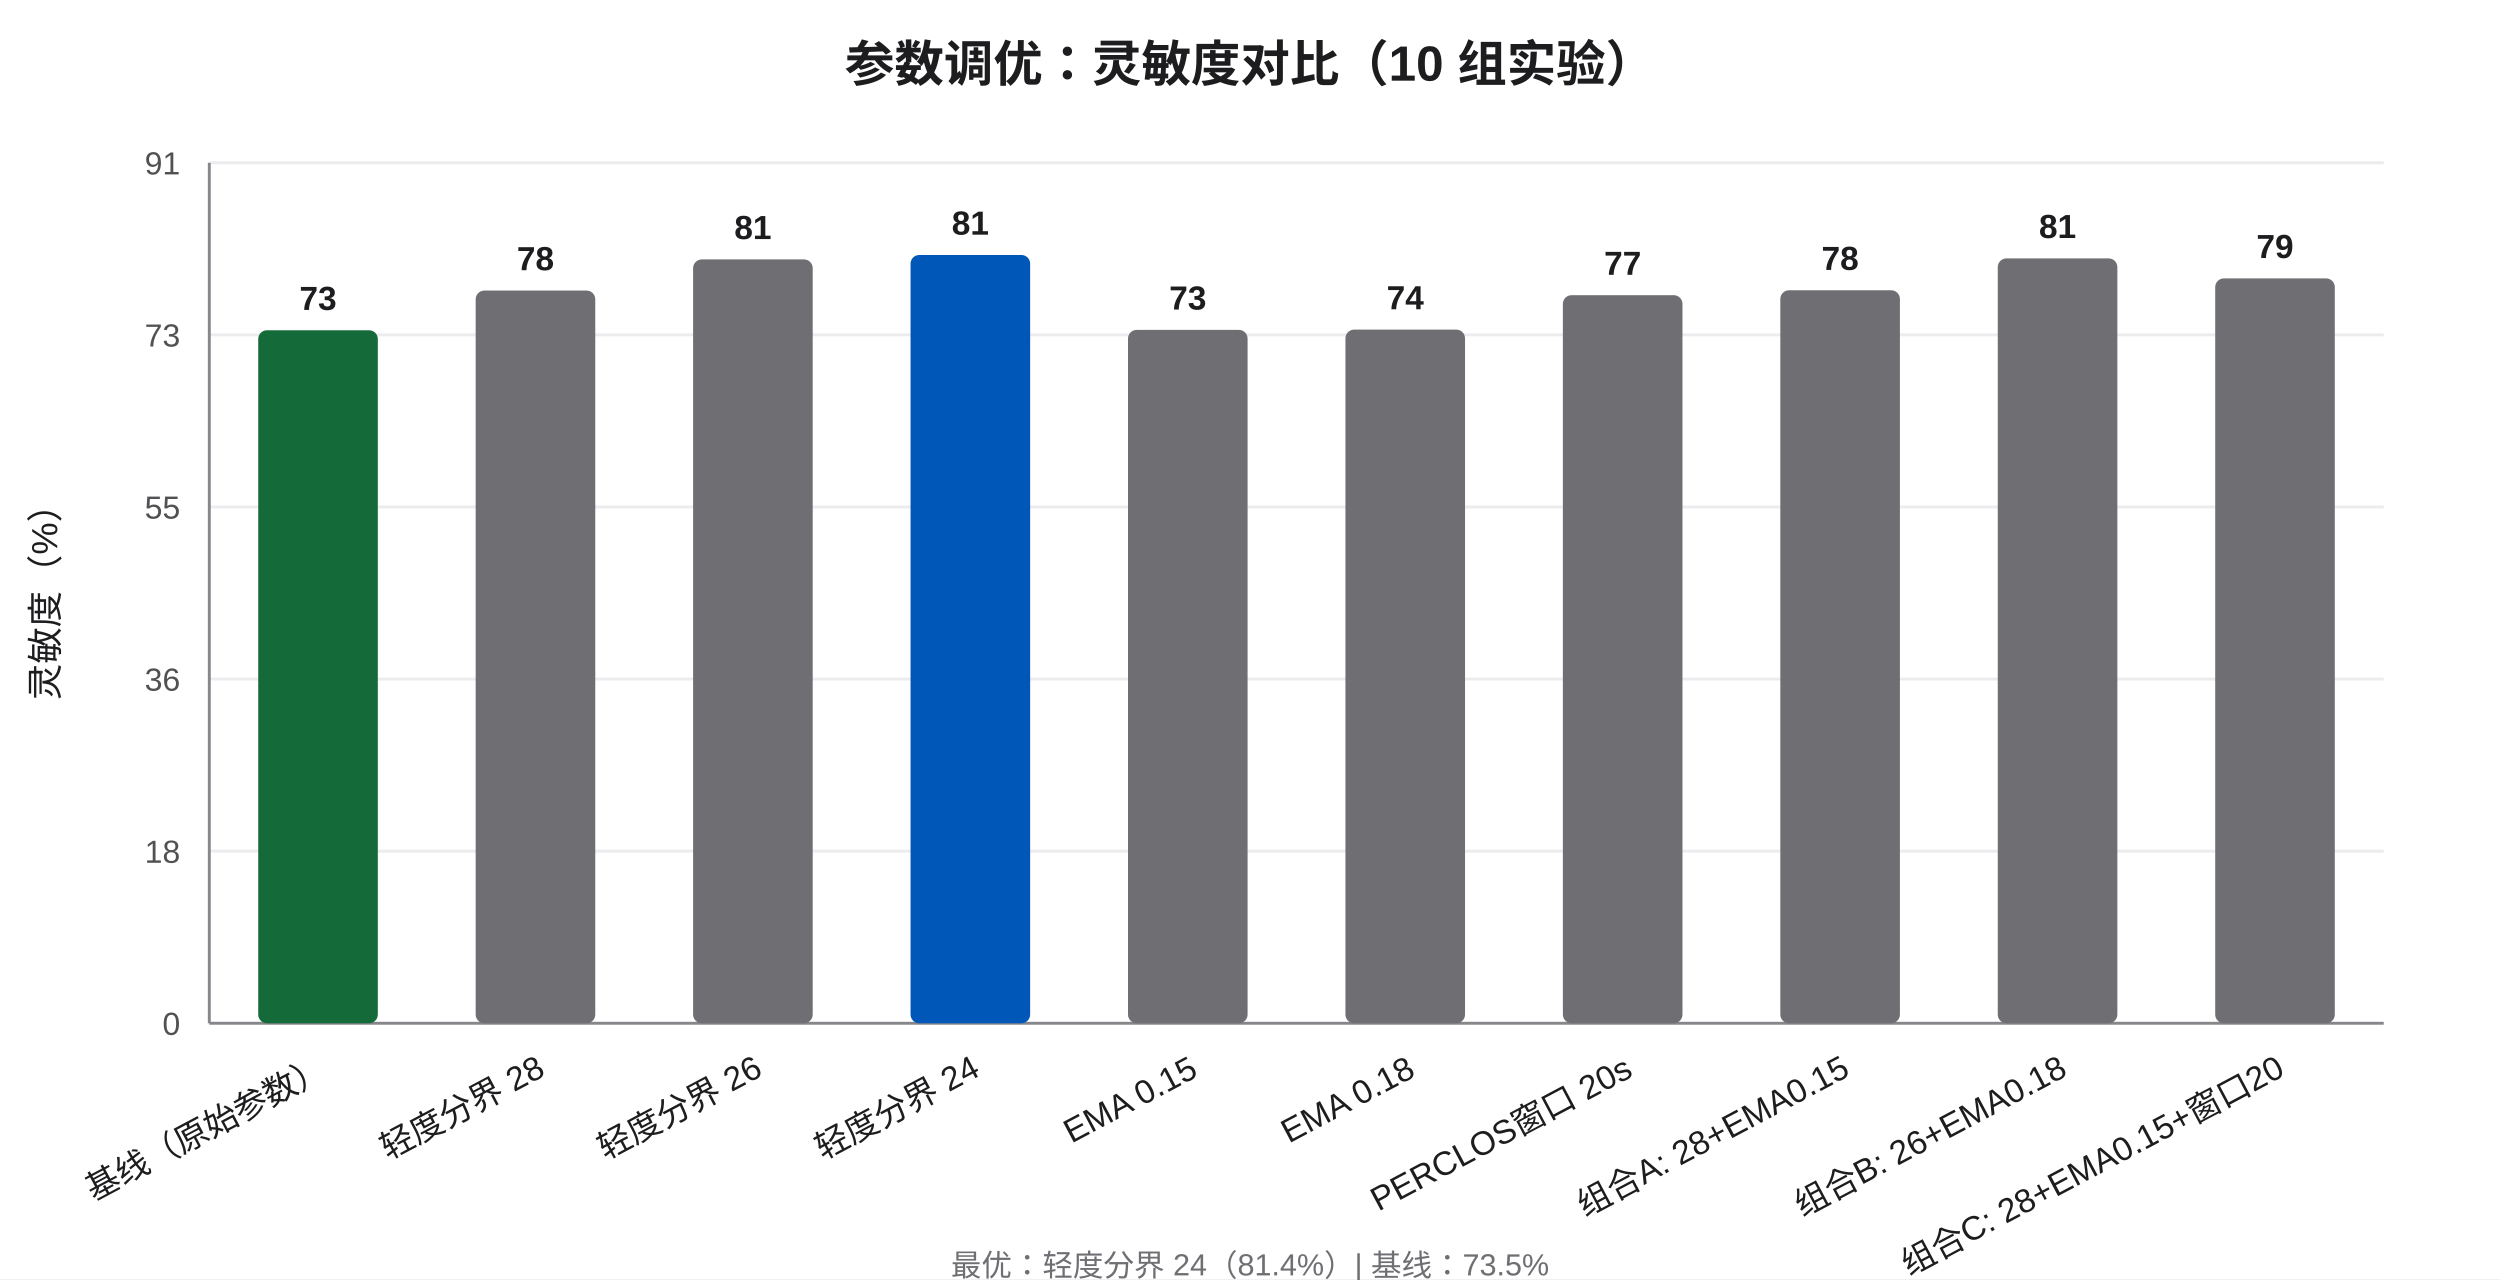
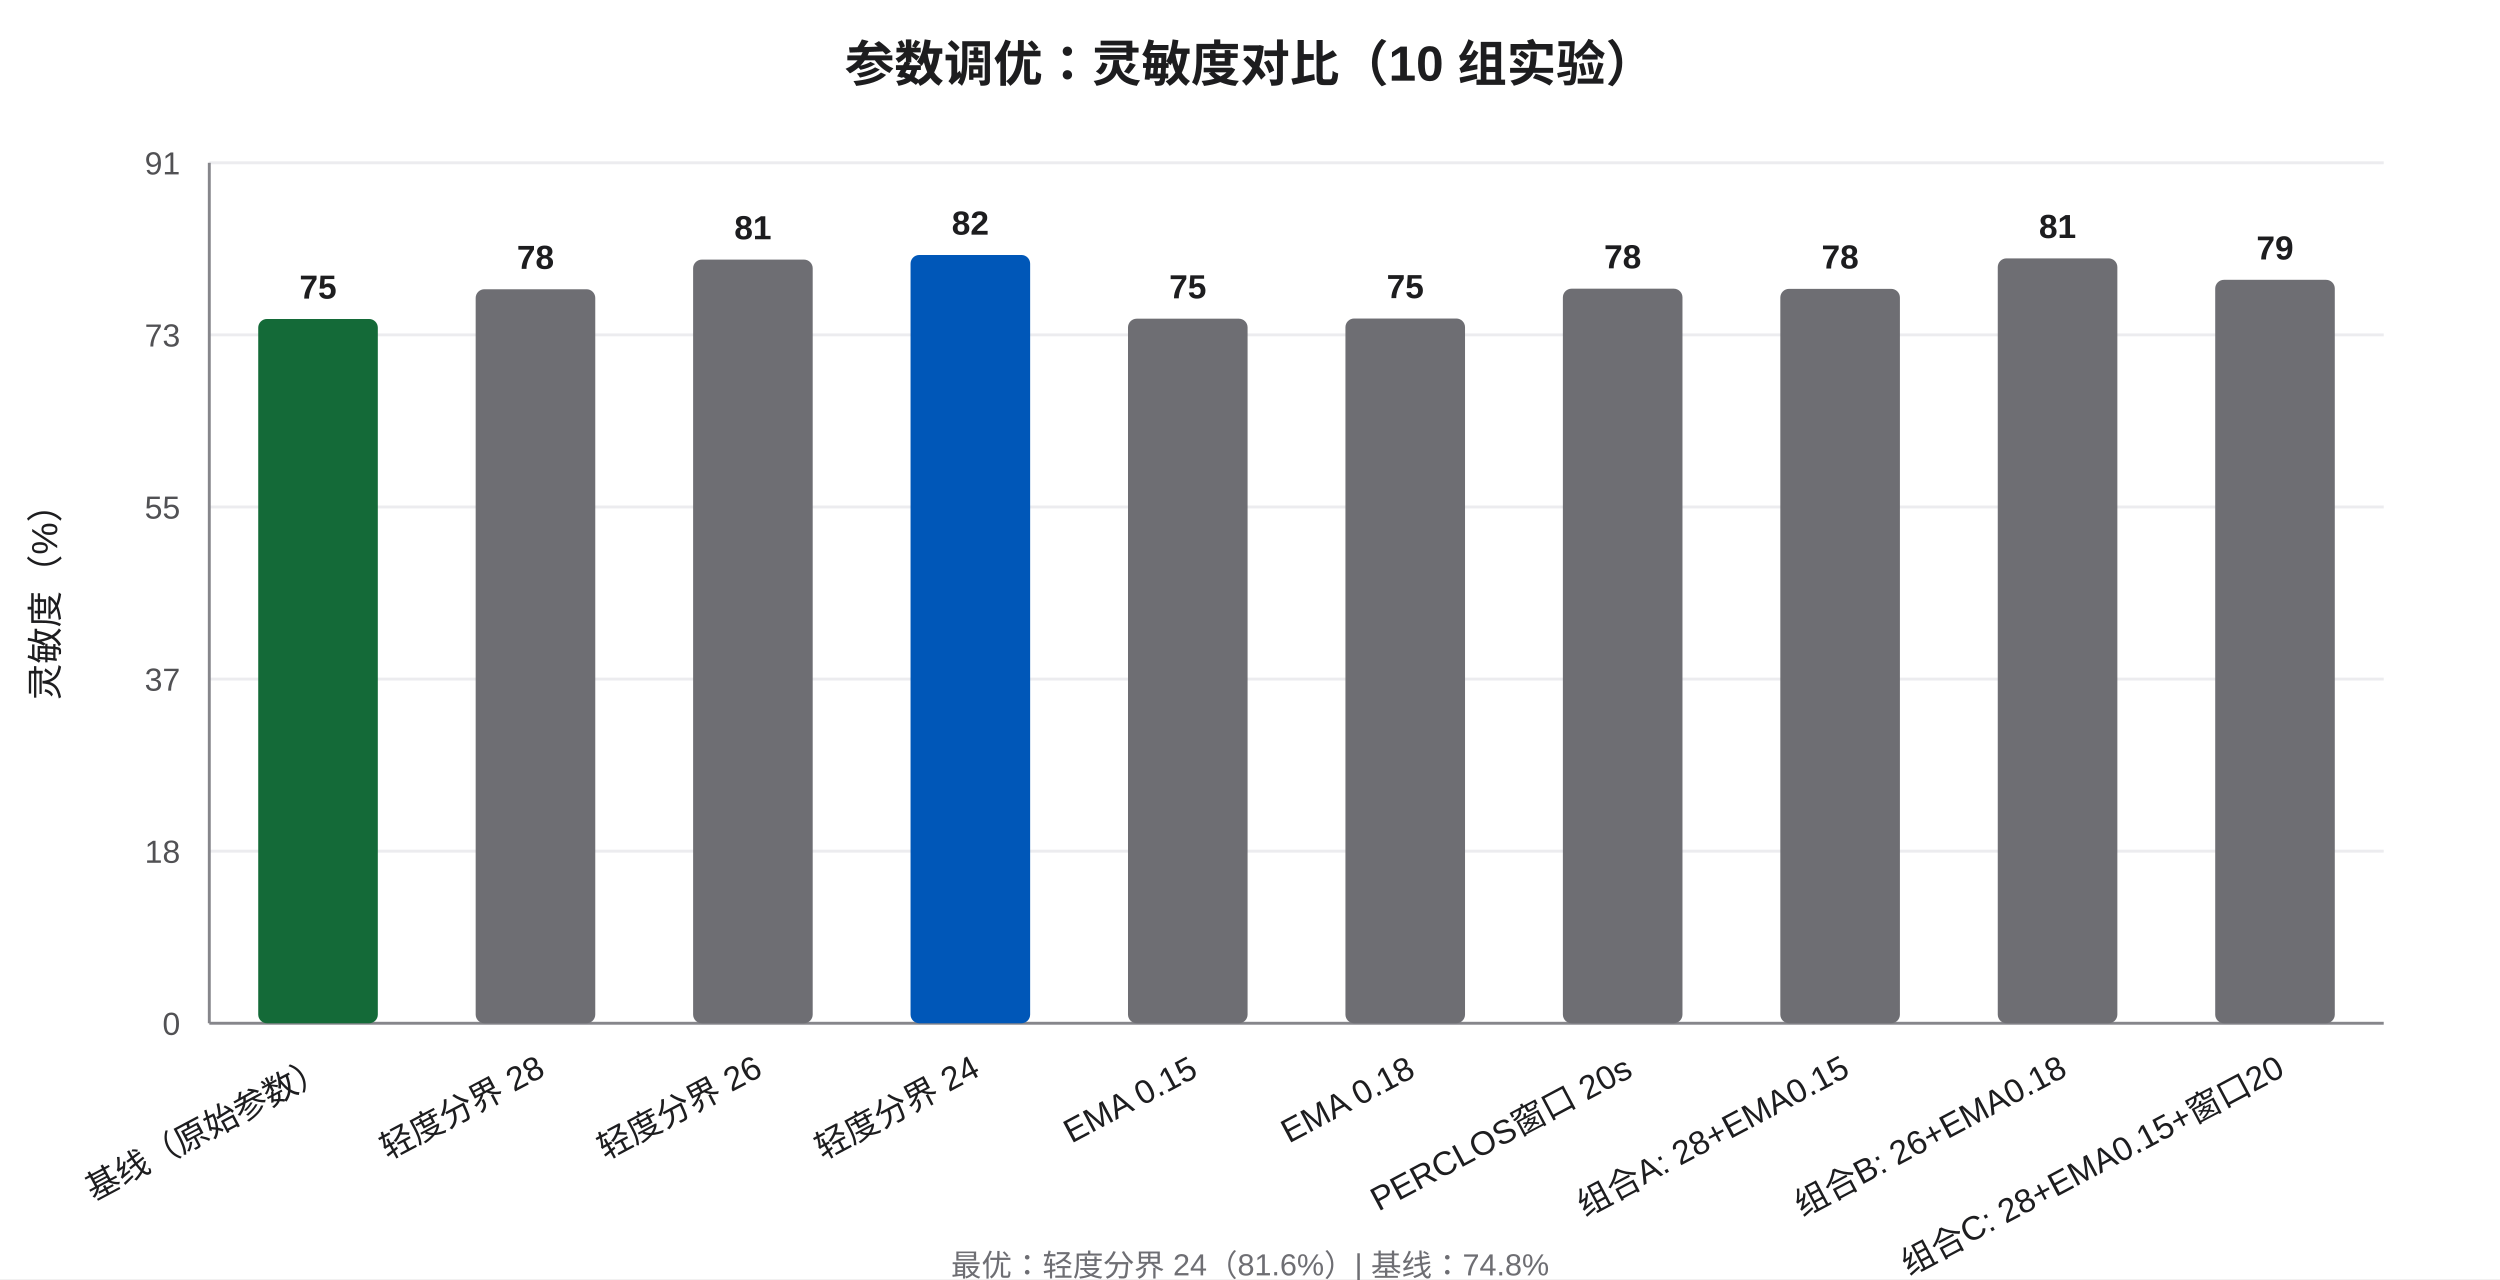
<svg xmlns="http://www.w3.org/2000/svg" width="860" height="440" viewBox="0 0 860 440" font-family="'Microsoft YaHei','PingFang SC','Helvetica Neue',Arial,sans-serif">
  <rect width="860" height="440" fill="#ffffff" />
  <text x="430" y="28" font-size="17" fill="#1d1d1f" text-anchor="middle" font-weight="600">参数调优：灵敏度对比（10 组实验）</text>
  <line x1="72" y1="352" x2="820" y2="352" stroke="#86868b" stroke-width="1" />
  <text x="62" y="356" font-size="11" fill="#515154" text-anchor="end" font-weight="400">0</text>
  <line x1="72" y1="292.8" x2="820" y2="292.8" stroke="#ececef" stroke-width="1" />
  <text x="62" y="296.8" font-size="11" fill="#515154" text-anchor="end" font-weight="400">18</text>
  <line x1="72" y1="233.6" x2="820" y2="233.6" stroke="#ececef" stroke-width="1" />
-   <text x="62" y="237.6" font-size="11" fill="#515154" text-anchor="end" font-weight="400">36</text>
+   <text x="62" y="237.6" font-size="11" fill="#515154" text-anchor="end" font-weight="400">37</text>
  <line x1="72" y1="174.4" x2="820" y2="174.4" stroke="#ececef" stroke-width="1" />
  <text x="62" y="178.4" font-size="11" fill="#515154" text-anchor="end" font-weight="400">55</text>
  <line x1="72" y1="115.2" x2="820" y2="115.2" stroke="#ececef" stroke-width="1" />
  <text x="62" y="119.2" font-size="11" fill="#515154" text-anchor="end" font-weight="400">73</text>
  <line x1="72" y1="56" x2="820" y2="56" stroke="#ececef" stroke-width="1" />
  <text x="62" y="60" font-size="11" fill="#515154" text-anchor="end" font-weight="400">91</text>
-   <rect x="88.83" y="113.614" width="41.14" height="238.386" fill="#146a38" fill-opacity="1" rx="3" />
-   <text x="109.4" y="106.614" font-size="11.5" fill="#1d1d1f" text-anchor="middle" font-weight="600">73</text>
+   <rect x="88.83" y="109.727" width="41.14" height="242.273" fill="#146a38" fill-opacity="1" rx="3" />
+   <text x="109.4" y="102.727" font-size="11.5" fill="#1d1d1f" text-anchor="middle" font-weight="600">75</text>
  <text x="113.4" y="370" font-size="11.5" fill="#1d1d1f" text-anchor="end" font-weight="400" transform="rotate(-28 113.4 370)">基线（原始参数）</text>
-   <rect x="163.63" y="99.95" width="41.14" height="252.05" fill="#6e6e73" fill-opacity="1" rx="3" />
-   <text x="184.2" y="92.95" font-size="11.5" fill="#1d1d1f" text-anchor="middle" font-weight="600">78</text>
+   <rect x="163.63" y="99.498" width="41.14" height="252.502" fill="#6e6e73" fill-opacity="1" rx="3" />
+   <text x="184.2" y="92.498" font-size="11.5" fill="#1d1d1f" text-anchor="middle" font-weight="600">78</text>
  <text x="188.2" y="370" font-size="11.5" fill="#1d1d1f" text-anchor="end" font-weight="400" transform="rotate(-28 188.2 370)">轻度分界 28</text>
-   <rect x="238.43" y="89.24" width="41.14" height="262.76" fill="#6e6e73" fill-opacity="1" rx="3" />
-   <text x="259" y="82.24" font-size="11.5" fill="#1d1d1f" text-anchor="middle" font-weight="600">81</text>
+   <rect x="238.43" y="89.301" width="41.14" height="262.699" fill="#6e6e73" fill-opacity="1" rx="3" />
+   <text x="259" y="82.301" font-size="11.5" fill="#1d1d1f" text-anchor="middle" font-weight="600">81</text>
  <text x="263" y="370" font-size="11.5" fill="#1d1d1f" text-anchor="end" font-weight="400" transform="rotate(-28 263 370)">轻度分界 26</text>
  <rect x="313.23" y="87.714" width="41.14" height="264.286" fill="#0057b8" fill-opacity="1" rx="3" />
-   <text x="333.8" y="80.714" font-size="11.5" fill="#1d1d1f" text-anchor="middle" font-weight="600">81</text>
+   <text x="333.8" y="80.714" font-size="11.5" fill="#1d1d1f" text-anchor="middle" font-weight="600">82</text>
  <text x="337.8" y="370" font-size="11.5" fill="#1d1d1f" text-anchor="end" font-weight="400" transform="rotate(-28 337.8 370)">轻度分界 24</text>
-   <rect x="388.03" y="113.484" width="41.14" height="238.516" fill="#6e6e73" fill-opacity="1" rx="3" />
-   <text x="408.6" y="106.484" font-size="11.5" fill="#1d1d1f" text-anchor="middle" font-weight="600">73</text>
+   <rect x="388.03" y="109.63" width="41.14" height="242.37" fill="#6e6e73" fill-opacity="1" rx="3" />
+   <text x="408.6" y="102.63" font-size="11.5" fill="#1d1d1f" text-anchor="middle" font-weight="600">75</text>
  <text x="412.6" y="370" font-size="11.5" fill="#1d1d1f" text-anchor="end" font-weight="400" transform="rotate(-28 412.6 370)">EMA 0.15</text>
-   <rect x="462.83" y="113.387" width="41.14" height="238.613" fill="#6e6e73" fill-opacity="1" rx="3" />
-   <text x="483.4" y="106.387" font-size="11.5" fill="#1d1d1f" text-anchor="middle" font-weight="600">74</text>
+   <rect x="462.83" y="109.565" width="41.14" height="242.435" fill="#6e6e73" fill-opacity="1" rx="3" />
+   <text x="483.4" y="102.565" font-size="11.5" fill="#1d1d1f" text-anchor="middle" font-weight="600">75</text>
  <text x="487.4" y="370" font-size="11.5" fill="#1d1d1f" text-anchor="end" font-weight="400" transform="rotate(-28 487.4 370)">EMA 0.18</text>
-   <rect x="537.63" y="101.54" width="41.14" height="250.46" fill="#6e6e73" fill-opacity="1" rx="3" />
-   <text x="558.2" y="94.54" font-size="11.5" fill="#1d1d1f" text-anchor="middle" font-weight="600">77</text>
+   <rect x="537.63" y="99.303" width="41.14" height="252.697" fill="#6e6e73" fill-opacity="1" rx="3" />
+   <text x="558.2" y="92.303" font-size="11.5" fill="#1d1d1f" text-anchor="middle" font-weight="600">78</text>
  <text x="562.2" y="370" font-size="11.5" fill="#1d1d1f" text-anchor="end" font-weight="400" transform="rotate(-28 562.2 370)">PERCLOS窗口 20s</text>
-   <rect x="612.43" y="99.853" width="41.14" height="252.147" fill="#6e6e73" fill-opacity="1" rx="3" />
-   <text x="633" y="92.853" font-size="11.5" fill="#1d1d1f" text-anchor="middle" font-weight="600">78</text>
+   <rect x="612.43" y="99.368" width="41.14" height="252.632" fill="#6e6e73" fill-opacity="1" rx="3" />
+   <text x="633" y="92.368" font-size="11.5" fill="#1d1d1f" text-anchor="middle" font-weight="600">78</text>
  <text x="637" y="370" font-size="11.5" fill="#1d1d1f" text-anchor="end" font-weight="400" transform="rotate(-28 637 370)">组合A: 28+EMA0.15</text>
-   <rect x="687.23" y="88.883" width="41.14" height="263.117" fill="#6e6e73" fill-opacity="1" rx="3" />
-   <text x="707.8" y="81.883" font-size="11.5" fill="#1d1d1f" text-anchor="middle" font-weight="600">81</text>
+   <rect x="687.23" y="88.88" width="41.14" height="263.12" fill="#6e6e73" fill-opacity="1" rx="3" />
+   <text x="707.8" y="81.88" font-size="11.5" fill="#1d1d1f" text-anchor="middle" font-weight="600">81</text>
  <text x="711.8" y="370" font-size="11.5" fill="#1d1d1f" text-anchor="end" font-weight="400" transform="rotate(-28 711.8 370)">组合B: 26+EMA0.18</text>
-   <rect x="762.03" y="95.763" width="41.14" height="256.237" fill="#6e6e73" fill-opacity="1" rx="3" />
-   <text x="782.6" y="88.763" font-size="11.5" fill="#1d1d1f" text-anchor="middle" font-weight="600">79</text>
+   <rect x="762.03" y="96.261" width="41.14" height="255.739" fill="#6e6e73" fill-opacity="1" rx="3" />
+   <text x="782.6" y="89.261" font-size="11.5" fill="#1d1d1f" text-anchor="middle" font-weight="600">79</text>
  <text x="786.6" y="370" font-size="11.5" fill="#1d1d1f" text-anchor="end" font-weight="400" transform="rotate(-28 786.6 370)">组合C: 28+EMA0.15+窗口20</text>
  <line x1="72" y1="56" x2="72" y2="352" stroke="#86868b" stroke-width="1" />
  <text x="20" y="204" font-size="12.5" fill="#1d1d1f" text-anchor="middle" font-weight="400" transform="rotate(-90 20 204)">灵敏度（%）</text>
-   <text x="430" y="439" font-size="10.5" fill="#6e6e73" text-anchor="middle" font-weight="400">最优：轻度分界 24（81.4%）| 基线：73.5%</text>
+   <text x="430" y="439" font-size="10.5" fill="#6e6e73" text-anchor="middle" font-weight="400">最优：轻度分界 24（81.6%）| 基线：74.8%</text>
</svg>
